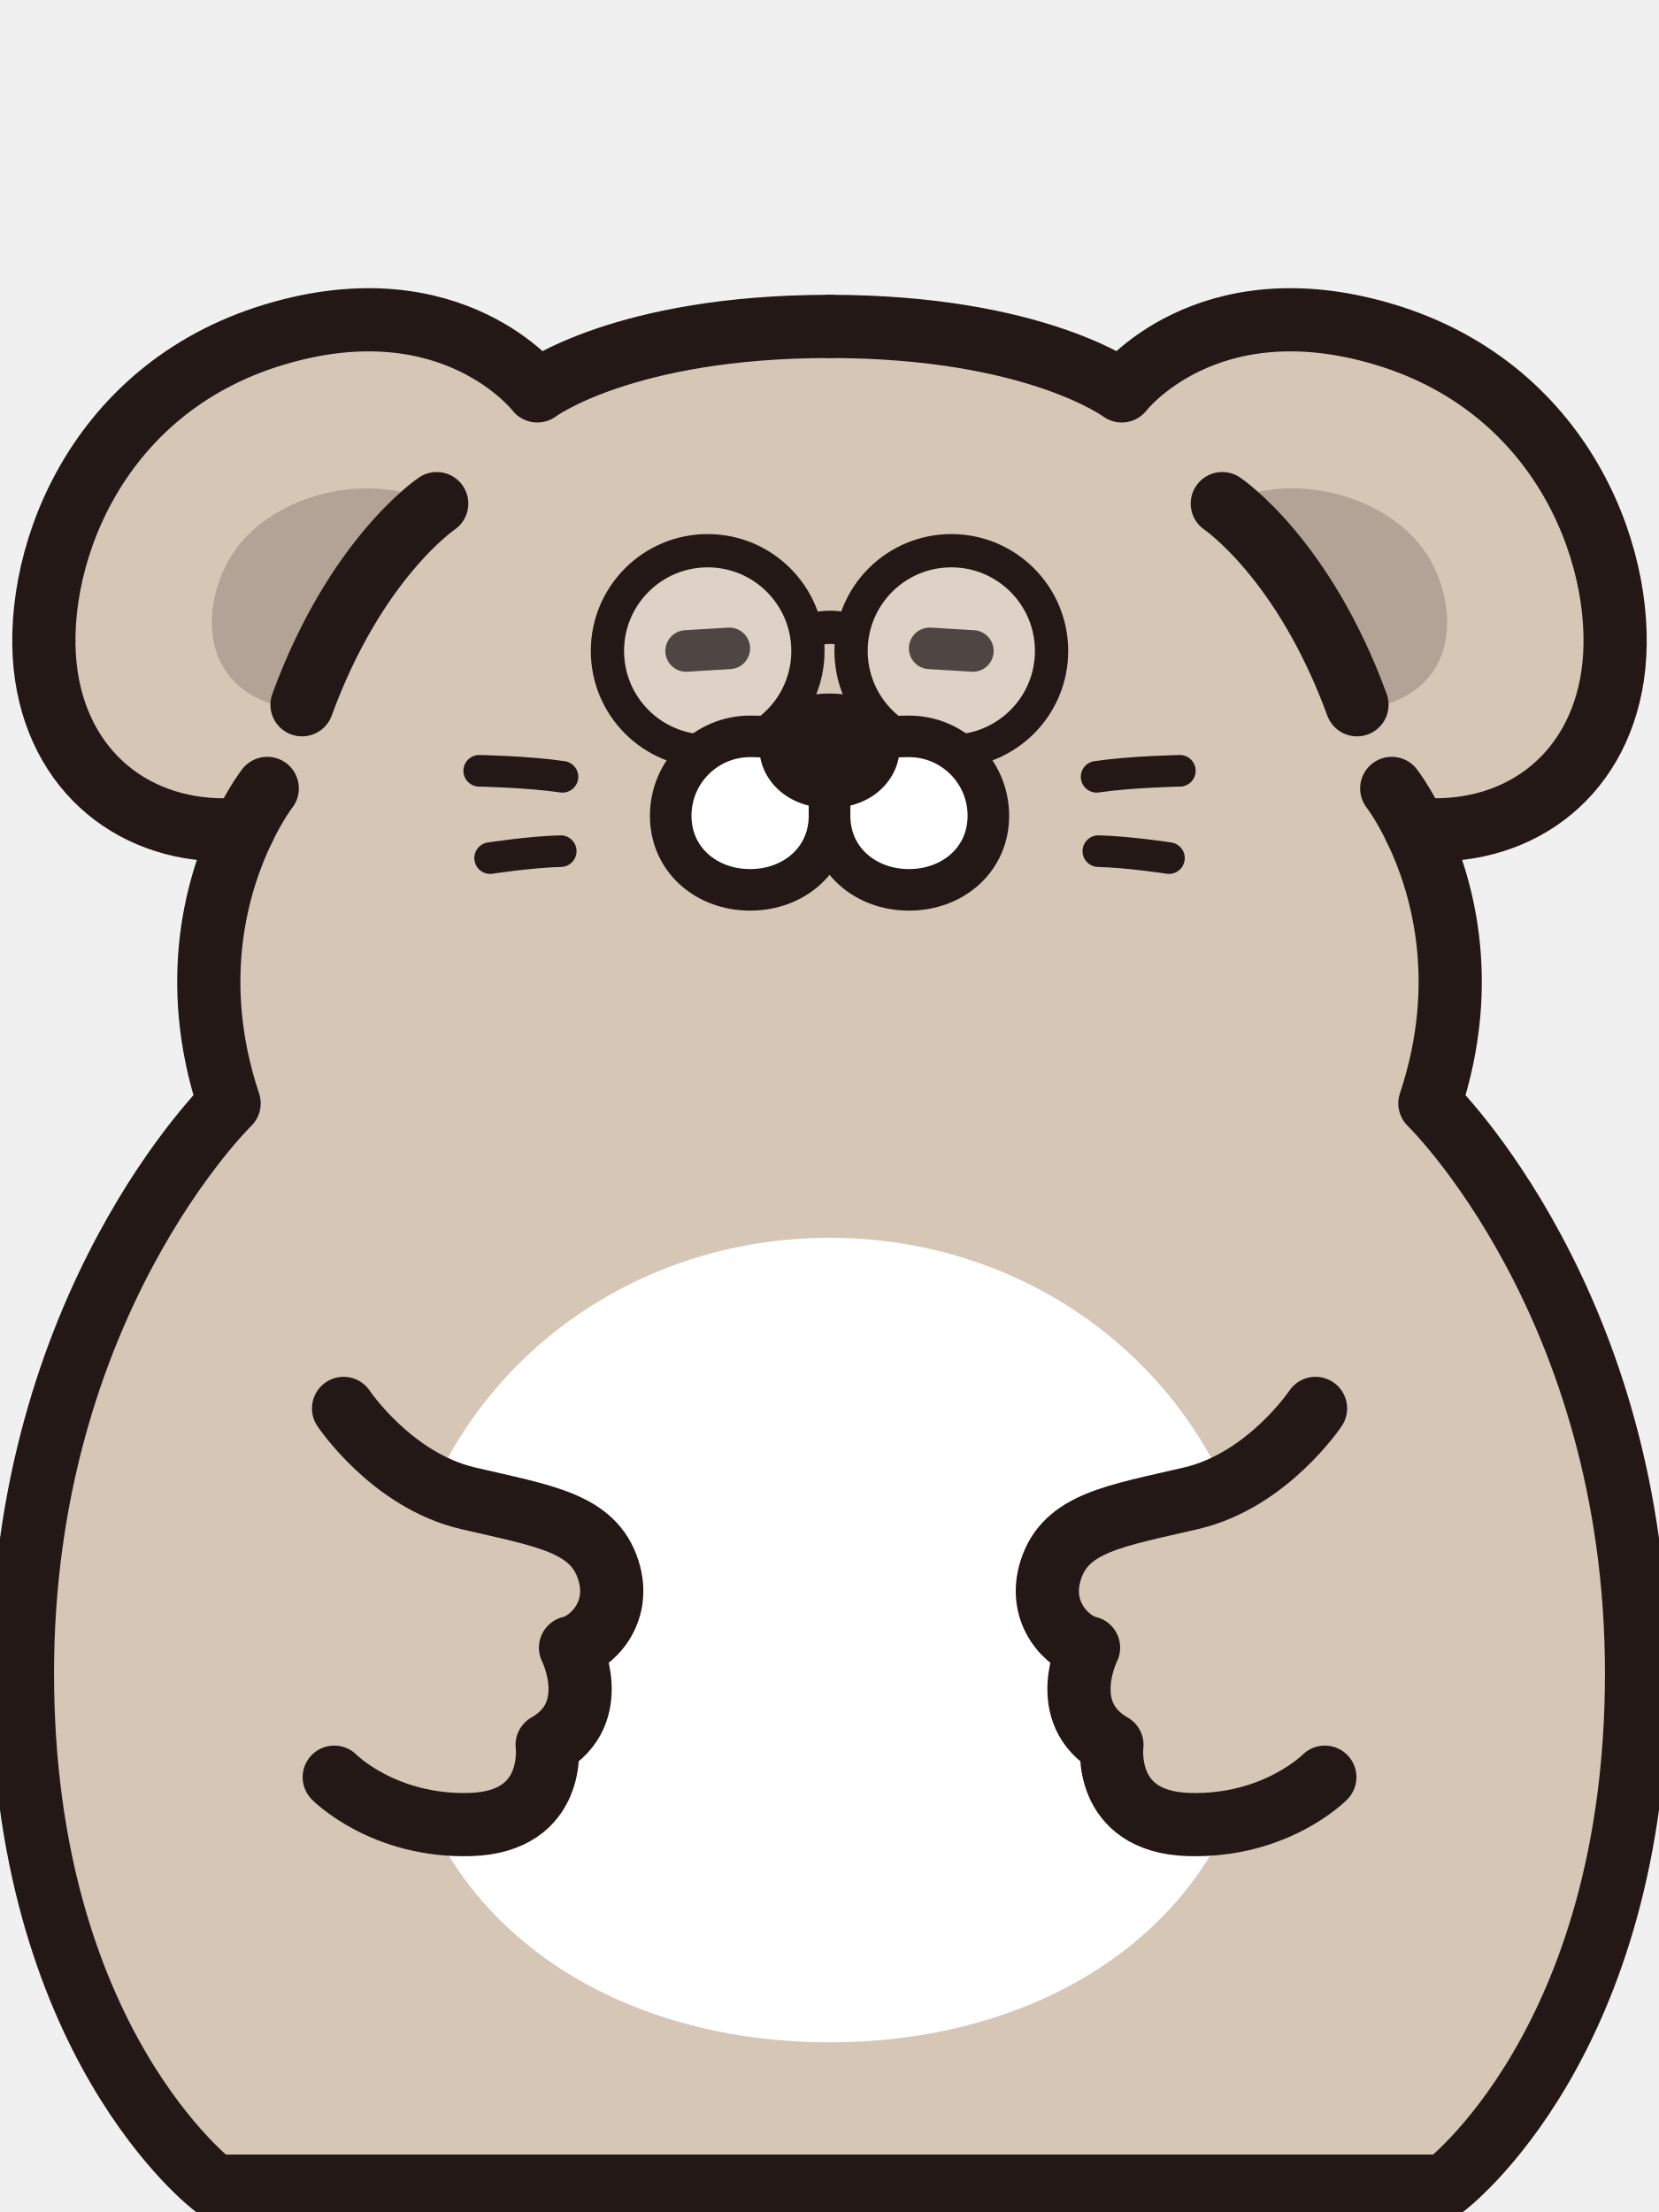
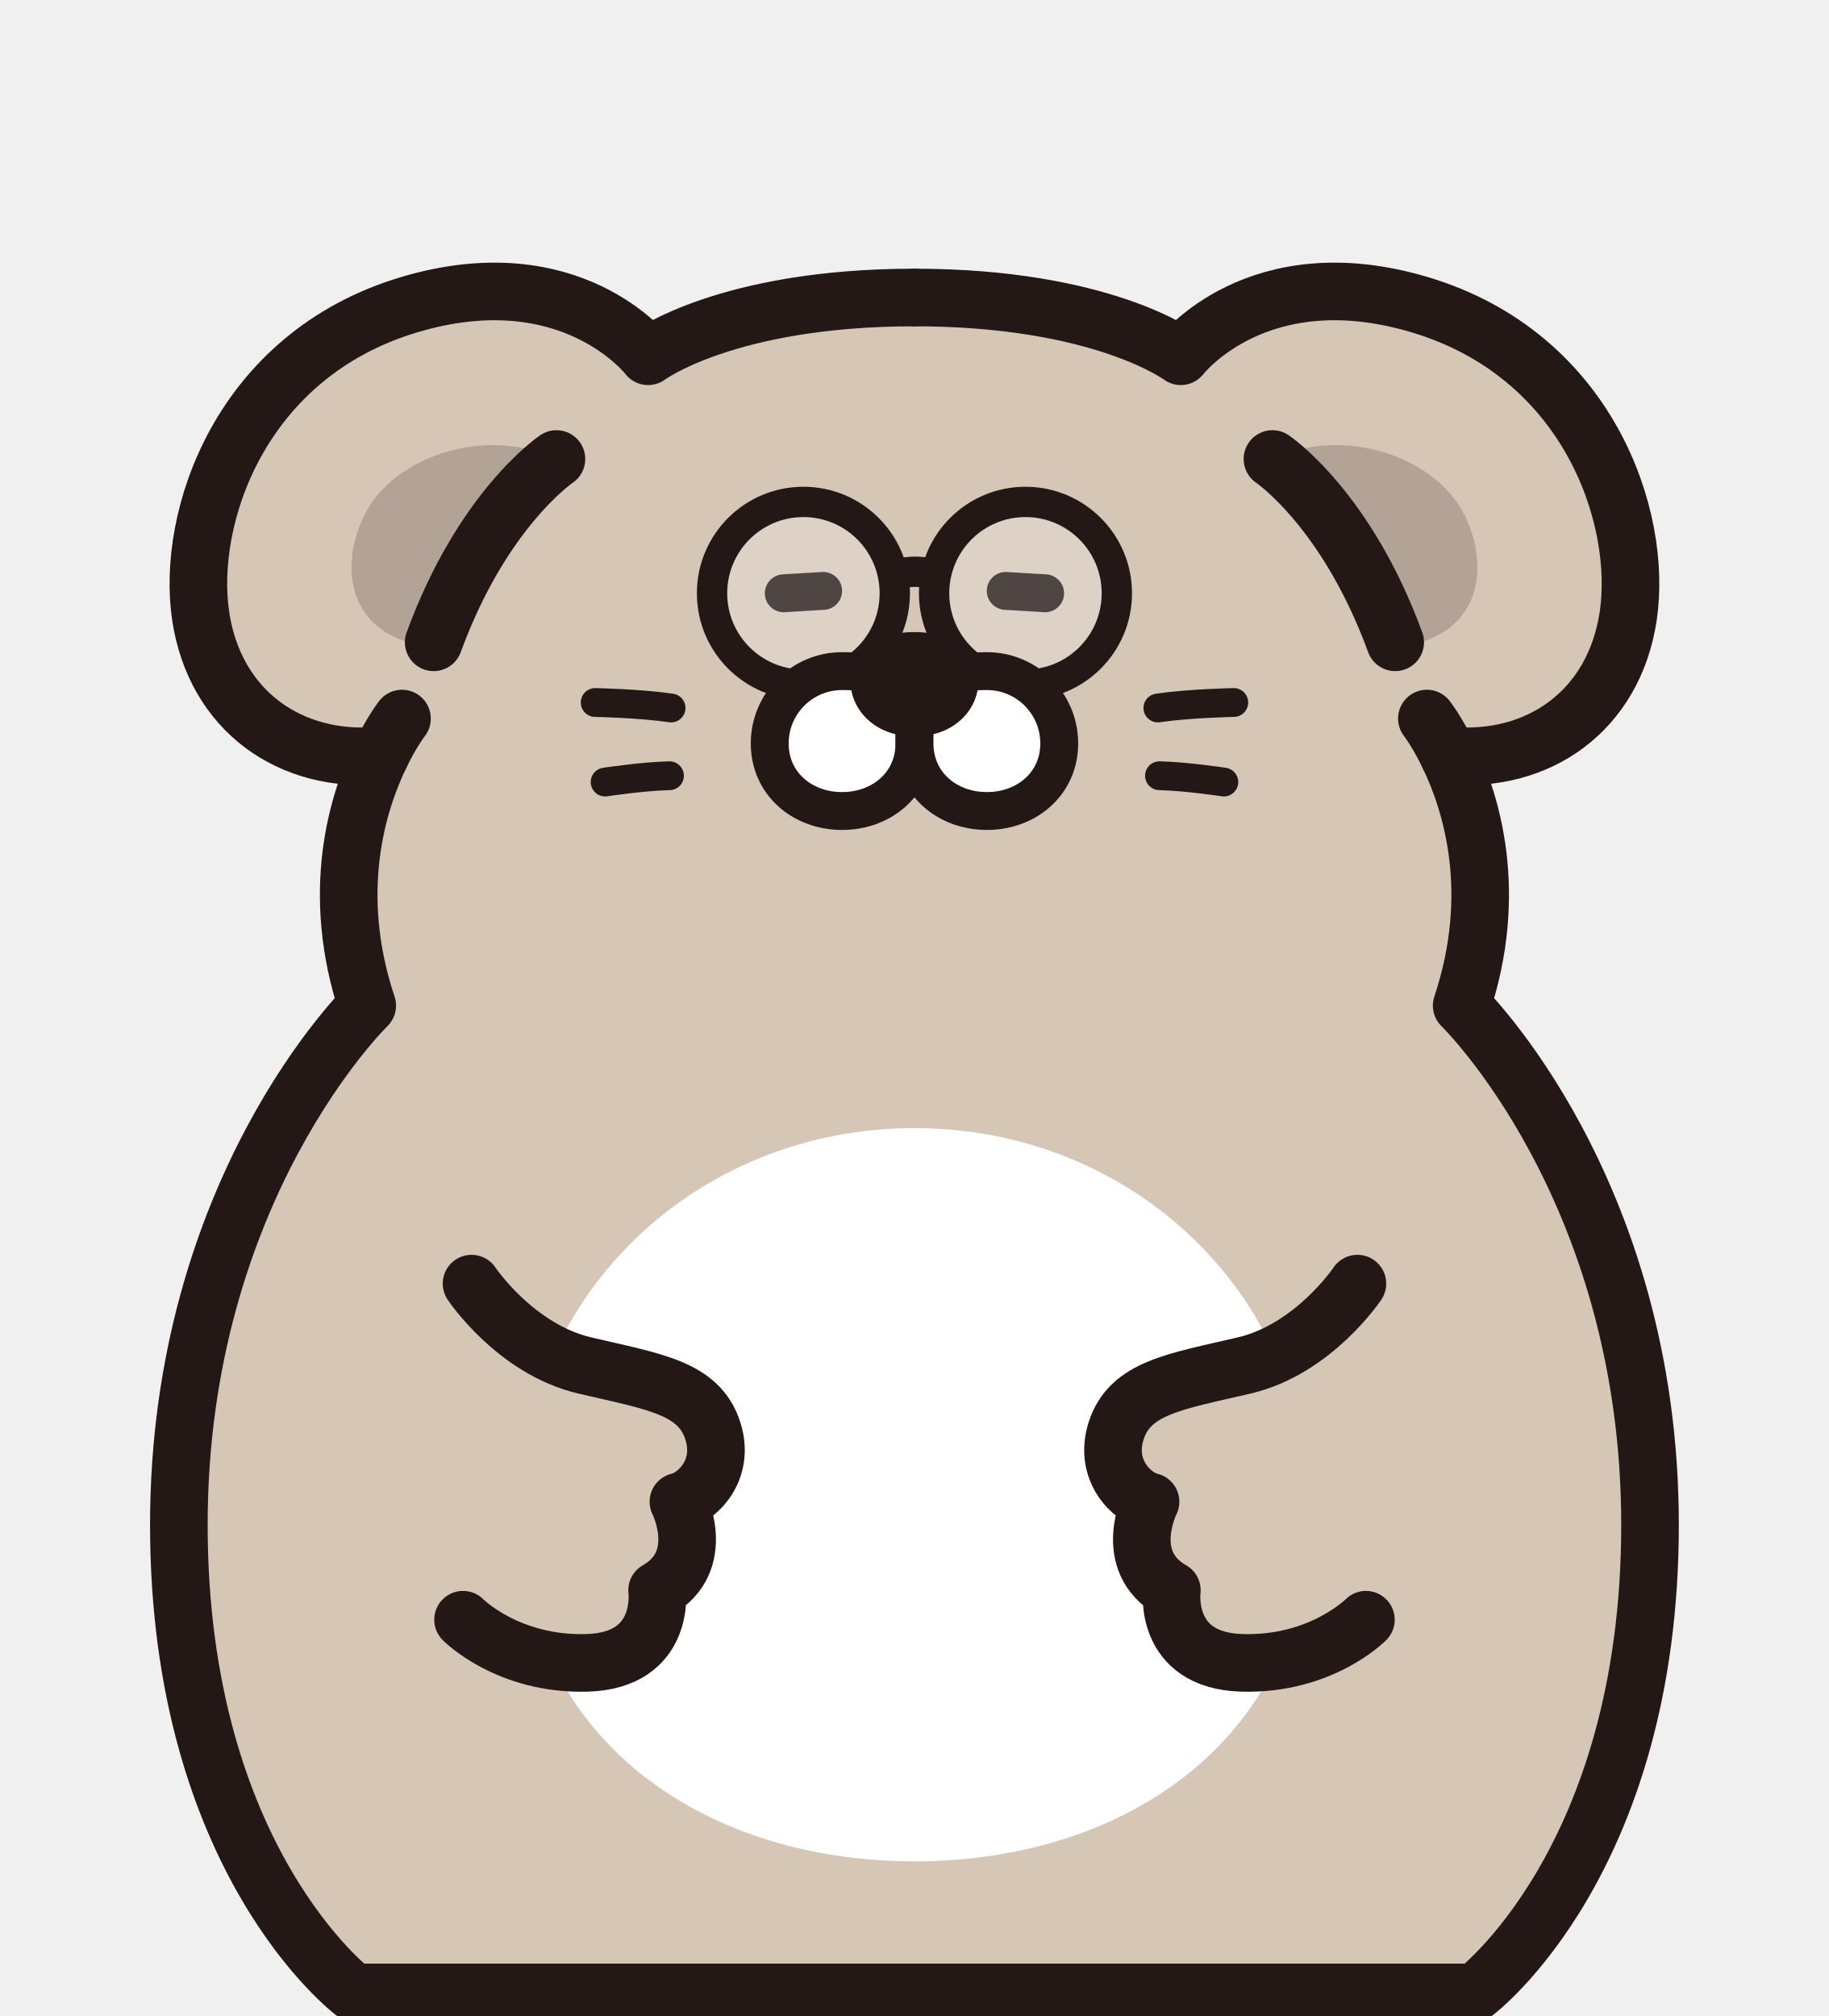
- <svg xmlns="http://www.w3.org/2000/svg" width="210" height="280" viewBox="0 0 210 280" fill="none">
-   <g clip-path="url(#clip0_1_302)">
-     <path d="M30.82 104.92C18.39 106.06 7.85 98.76 5.87 85.55C3.83 71.9 11.35 49.36 34.76 42.33C57.34 35.56 68.01 49.47 68.01 49.47C68.01 49.47 78.91 41.31 105 41.31C131.09 41.31 141.99 49.47 141.99 49.47C141.99 49.47 152.66 35.55 175.24 42.33C198.65 49.36 206.17 71.9 204.13 85.55C202.15 98.76 191.61 106.06 179.18 104.92C182.36 111.5 186.24 123.96 181 139.67C181 139.67 207.16 165.05 207.16 211.78C207.16 258.51 182.87 276.73 182.87 276.73H27.13C27.13 276.73 2.84 258.51 2.84 211.78C2.84 165.05 29 139.67 29 139.67C23.76 123.96 27.64 111.5 30.82 104.92Z" fill="#D6C6B6" />
-     <path d="M105 41.32C78.91 41.32 68.01 49.48 68.01 49.48C68.01 49.48 57.34 35.56 34.76 42.34C11.35 49.37 3.83 71.91 5.87 85.56C7.85 98.77 18.39 106.07 30.82 104.93" stroke="#231815" stroke-width="8" stroke-linecap="round" stroke-linejoin="round" />
-     <path d="M55.28 63.75C55.28 63.75 52.67 65.5 49.21 69.62C45.81 73.66 41.59 80.01 38.23 89.21" stroke="#231815" stroke-width="8" stroke-linecap="round" stroke-linejoin="round" />
-     <path opacity="0.2" d="M54.11 63.25C45.25 59.7 34.2 63.06 29.53 69.96C25.61 75.76 24.43 87.33 36.57 89.68L54.11 63.25Z" fill="#231815" />
-     <path d="M154.72 63.75C154.72 63.75 157.33 65.5 160.79 69.62C164.19 73.66 168.41 80.01 171.77 89.21" stroke="#231815" stroke-width="8" stroke-linecap="round" stroke-linejoin="round" />
-     <path opacity="0.2" d="M155.89 63.25C164.75 59.7 175.8 63.06 180.47 69.96C184.39 75.76 185.57 87.33 173.43 89.68L155.89 63.25Z" fill="#231815" />
-     <path d="M33.83 99.8C33.83 99.8 32.41 101.62 30.82 104.92C27.64 111.5 23.76 123.96 29 139.67C29 139.67 2.84 165.05 2.84 211.78C2.84 258.51 27.13 276.73 27.13 276.73H182.87C182.87 276.73 207.16 258.51 207.16 211.78C207.16 165.05 181 139.67 181 139.67C186.24 123.96 182.36 111.5 179.18 104.92C177.59 101.62 176.17 99.8 176.17 99.8" stroke="#231815" stroke-width="8" stroke-linecap="round" stroke-linejoin="round" />
-     <path d="M105 41.32C131.09 41.32 141.99 49.48 141.99 49.48C141.99 49.48 152.66 35.56 175.24 42.34C198.65 49.37 206.17 71.91 204.13 85.56C202.15 98.77 191.61 106.07 179.18 104.93" stroke="#231815" stroke-width="8" stroke-linecap="round" stroke-linejoin="round" />
-     <path d="M86.85 82.4L92.32 82.07" stroke="#231815" stroke-width="5.26" stroke-linecap="round" stroke-linejoin="round" />
-     <path d="M123.15 82.4L117.68 82.07" stroke="#231815" stroke-width="5.26" stroke-linecap="round" stroke-linejoin="round" />
-     <path d="M60.66 97.57C60.66 97.57 66.77 97.68 71.2 98.33" stroke="#231815" stroke-width="4" stroke-linecap="round" stroke-linejoin="round" />
-     <path d="M62.04 108.62C62.04 108.62 67.18 107.83 70.98 107.74" stroke="#231815" stroke-width="4" stroke-linecap="round" stroke-linejoin="round" />
-     <path d="M149.35 97.57C149.35 97.57 143.24 97.68 138.81 98.33" stroke="#231815" stroke-width="4" stroke-linecap="round" stroke-linejoin="round" />
-     <path d="M147.97 108.62C147.97 108.62 142.83 107.83 139.03 107.74" stroke="#231815" stroke-width="4" stroke-linecap="round" stroke-linejoin="round" />
-     <path d="M159.84 210.21C159.84 240.5 135.29 258.52 105 258.52C74.71 258.52 50.16 240.5 50.16 210.21C50.16 179.92 74.71 156.68 105 156.68C135.29 156.68 159.84 179.93 159.84 210.21Z" fill="white" />
-     <path d="M43.49 178.28C43.49 178.28 49.56 187.39 59.22 189.65C68.88 191.91 75.11 192.74 77.01 198.76C78.76 204.29 74.71 208.03 72.22 208.57C72.22 208.57 76.39 216.82 69.26 220.87C69.26 220.87 70.54 230.61 59.57 230.95C48.53 231.29 42.31 224.96 42.31 224.96" fill="#D6C6B6" />
-     <path d="M43.49 178.28C43.49 178.28 49.56 187.39 59.22 189.65C68.88 191.91 75.11 192.74 77.01 198.76C78.76 204.29 74.71 208.03 72.22 208.57C72.22 208.57 76.39 216.82 69.26 220.87C69.26 220.87 70.54 230.61 59.57 230.95C48.53 231.29 42.31 224.96 42.31 224.96" stroke="#231815" stroke-width="8" stroke-linecap="round" stroke-linejoin="round" />
-     <path d="M166.52 178.28C166.52 178.28 160.45 187.39 150.79 189.65C141.13 191.91 134.9 192.74 133 198.76C131.25 204.29 135.3 208.03 137.79 208.57C137.79 208.57 133.62 216.82 140.75 220.87C140.75 220.87 139.47 230.61 150.44 230.95C161.48 231.29 167.7 224.96 167.7 224.96" fill="#D6C6B6" />
-     <path d="M166.52 178.28C166.52 178.28 160.45 187.39 150.79 189.65C141.13 191.91 134.9 192.74 133 198.76C131.25 204.29 135.3 208.03 137.79 208.57C137.79 208.57 133.62 216.82 140.75 220.87C140.75 220.87 139.47 230.61 150.44 230.95C161.48 231.29 167.7 224.96 167.7 224.96" stroke="#231815" stroke-width="8" stroke-linecap="round" stroke-linejoin="round" />
+ <svg xmlns="http://www.w3.org/2000/svg" width="254" height="280" viewBox="0 0 254 280" fill="none">
+   <g clip-path="url(#clip0_7_8)">
+     <path d="M52.82 104.92C40.39 106.06 29.85 98.76 27.87 85.55C25.83 71.9 33.35 49.36 56.76 42.33C79.34 35.56 90.01 49.47 90.01 49.47C90.01 49.47 100.91 41.31 127 41.31C153.09 41.31 163.99 49.47 163.99 49.47C163.99 49.47 174.66 35.55 197.24 42.33C220.65 49.36 228.17 71.9 226.13 85.55C224.15 98.76 213.61 106.06 201.18 104.92C204.36 111.5 208.24 123.96 203 139.67C203 139.67 229.16 165.05 229.16 211.78C229.16 258.51 204.87 276.73 204.87 276.73H49.13C49.13 276.73 24.84 258.51 24.84 211.78C24.84 165.05 51 139.67 51 139.67C45.76 123.96 49.64 111.5 52.82 104.92Z" fill="#D6C6B6" />
+     <path d="M127 41.32C100.91 41.32 90.01 49.48 90.01 49.48C90.01 49.48 79.34 35.56 56.76 42.34C33.35 49.37 25.83 71.91 27.87 85.56C29.85 98.77 40.39 106.07 52.82 104.93" stroke="#231815" stroke-width="8" stroke-linecap="round" stroke-linejoin="round" />
+     <path d="M77.28 63.75C77.28 63.75 74.67 65.5 71.21 69.62C67.81 73.66 63.59 80.01 60.23 89.21" stroke="#231815" stroke-width="8" stroke-linecap="round" stroke-linejoin="round" />
+     <path opacity="0.2" d="M76.11 63.25C67.25 59.7 56.2 63.06 51.53 69.96C47.61 75.76 46.43 87.33 58.57 89.68L76.11 63.25Z" fill="#231815" />
+     <path d="M176.72 63.75C176.72 63.75 179.33 65.5 182.79 69.62C186.19 73.66 190.41 80.01 193.77 89.21" stroke="#231815" stroke-width="8" stroke-linecap="round" stroke-linejoin="round" />
+     <path opacity="0.2" d="M177.89 63.25C186.75 59.7 197.8 63.06 202.47 69.96C206.39 75.76 207.57 87.33 195.43 89.68L177.89 63.25Z" fill="#231815" />
+     <path d="M55.83 99.8C55.83 99.8 54.41 101.62 52.82 104.92C49.64 111.5 45.76 123.96 51 139.67C51 139.67 24.84 165.05 24.84 211.78C24.84 258.51 49.13 276.73 49.13 276.73H204.87C204.87 276.73 229.16 258.51 229.16 211.78C229.16 165.05 203 139.67 203 139.67C208.24 123.96 204.36 111.5 201.18 104.92C199.59 101.62 198.17 99.8 198.17 99.8" stroke="#231815" stroke-width="8" stroke-linecap="round" stroke-linejoin="round" />
+     <path d="M127 41.32C153.09 41.32 163.99 49.48 163.99 49.48C163.99 49.48 174.66 35.56 197.24 42.34C220.65 49.37 228.17 71.91 226.13 85.56C224.15 98.77 213.61 106.07 201.18 104.93" stroke="#231815" stroke-width="8" stroke-linecap="round" stroke-linejoin="round" />
+     <path d="M108.85 82.4L114.32 82.07" stroke="#231815" stroke-width="5.26" stroke-linecap="round" stroke-linejoin="round" />
+     <path d="M145.15 82.4L139.68 82.07" stroke="#231815" stroke-width="5.26" stroke-linecap="round" stroke-linejoin="round" />
+     <path d="M82.66 97.57C82.66 97.57 88.77 97.68 93.2 98.33" stroke="#231815" stroke-width="4" stroke-linecap="round" stroke-linejoin="round" />
+     <path d="M84.04 108.62C84.04 108.62 89.18 107.83 92.98 107.74" stroke="#231815" stroke-width="4" stroke-linecap="round" stroke-linejoin="round" />
+     <path d="M171.35 97.57C171.35 97.57 165.24 97.68 160.81 98.33" stroke="#231815" stroke-width="4" stroke-linecap="round" stroke-linejoin="round" />
+     <path d="M169.97 108.62C169.97 108.62 164.83 107.83 161.03 107.74" stroke="#231815" stroke-width="4" stroke-linecap="round" stroke-linejoin="round" />
+     <path d="M181.84 210.21C181.84 240.5 157.29 258.52 127 258.52C96.71 258.52 72.16 240.5 72.16 210.21C72.16 179.92 96.71 156.68 127 156.68C157.29 156.68 181.84 179.93 181.84 210.21Z" fill="white" />
+     <path d="M65.49 178.28C65.49 178.28 71.56 187.39 81.22 189.65C90.88 191.91 97.11 192.74 99.01 198.76C100.76 204.29 96.71 208.03 94.22 208.57C94.22 208.57 98.39 216.82 91.26 220.87C91.26 220.87 92.54 230.61 81.57 230.95C70.53 231.29 64.31 224.96 64.31 224.96" fill="#D6C6B6" />
+     <path d="M65.49 178.28C65.49 178.28 71.56 187.39 81.22 189.65C90.88 191.91 97.11 192.74 99.01 198.76C100.76 204.29 96.71 208.03 94.22 208.57C94.22 208.57 98.39 216.82 91.26 220.87C91.26 220.87 92.54 230.61 81.57 230.95C70.53 231.29 64.31 224.96 64.31 224.96" stroke="#231815" stroke-width="8" stroke-linecap="round" stroke-linejoin="round" />
+     <path d="M188.52 178.28C188.52 178.28 182.45 187.39 172.79 189.65C163.13 191.91 156.9 192.74 155 198.76C153.25 204.29 157.3 208.03 159.79 208.57C159.79 208.57 155.62 216.82 162.75 220.87C162.75 220.87 161.47 230.61 172.44 230.95C183.48 231.29 189.7 224.96 189.7 224.96" fill="#D6C6B6" />
+     <path d="M188.52 178.28C188.52 178.28 182.45 187.39 172.79 189.65C163.13 191.91 156.9 192.74 155 198.76C153.25 204.29 157.3 208.03 159.79 208.57C159.79 208.57 155.62 216.82 162.75 220.87C162.75 220.87 161.47 230.61 172.44 230.95C183.48 231.29 189.7 224.96 189.7 224.96" stroke="#231815" stroke-width="8" stroke-linecap="round" stroke-linejoin="round" />
    <g opacity="0.2">
-       <path d="M89.58 95.09C96.588 95.09 102.27 89.408 102.27 82.4C102.27 75.391 96.588 69.71 89.58 69.71C82.571 69.71 76.89 75.391 76.89 82.4C76.89 89.408 82.571 95.09 89.58 95.09Z" fill="white" />
-       <path d="M120.42 95.09C127.428 95.09 133.11 89.408 133.11 82.4C133.11 75.391 127.428 69.71 120.42 69.71C113.411 69.71 107.73 75.391 107.73 82.4C107.73 89.408 113.411 95.09 120.42 95.09Z" fill="white" />
+       <path d="M111.58 95.09C118.588 95.09 124.27 89.408 124.27 82.4C124.27 75.391 118.588 69.71 111.58 69.71C104.571 69.71 98.89 75.391 98.89 82.4C98.89 89.408 104.571 95.09 111.58 95.09Z" fill="white" />
+       <path d="M142.42 95.09C149.428 95.09 155.11 89.408 155.11 82.4C155.11 75.391 149.428 69.71 142.42 69.71C135.411 69.71 129.73 75.391 129.73 82.4C129.73 89.408 135.411 95.09 142.42 95.09Z" fill="white" />
    </g>
-     <path d="M89.58 95.09C96.588 95.09 102.27 89.408 102.27 82.4C102.27 75.391 96.588 69.71 89.58 69.71C82.571 69.71 76.89 75.391 76.89 82.4C76.89 89.408 82.571 95.09 89.58 95.09Z" stroke="#231815" stroke-width="4.21" stroke-linecap="round" stroke-linejoin="round" />
-     <path d="M120.42 95.09C127.428 95.09 133.11 89.408 133.11 82.4C133.11 75.391 127.428 69.71 120.42 69.71C113.411 69.71 107.73 75.391 107.73 82.4C107.73 89.408 113.411 95.09 120.42 95.09Z" stroke="#231815" stroke-width="4.21" stroke-linecap="round" stroke-linejoin="round" />
-     <path d="M102.14 79.92C102.14 79.92 105 78.77 107.86 79.92" stroke="#231815" stroke-width="4.21" stroke-linecap="round" stroke-linejoin="round" />
-     <path d="M105 103.26C105 108.81 100.5 112.64 94.95 112.64C89.4 112.64 84.9 108.81 84.9 103.26C84.9 97.71 89.4 93.21 94.95 93.21C105.26 93.21 105 97.71 105 103.26Z" fill="white" stroke="#231815" stroke-width="5.26" stroke-linecap="round" stroke-linejoin="round" />
-     <path d="M125.11 103.26C125.11 108.81 120.61 112.64 115.06 112.64C109.51 112.64 105.01 108.81 105.01 103.26C105.01 97.71 105.01 93.21 115.06 93.21C120.61 93.21 125.11 97.71 125.11 103.26Z" fill="white" stroke="#231815" stroke-width="5.26" stroke-linecap="round" stroke-linejoin="round" />
-     <path d="M113.88 94.64C113.88 98.42 110.65 102.28 105 102.28C99.35 102.28 96.12 98.42 96.12 94.64C96.12 90.86 99.35 87.79 105 87.79C110.65 87.79 113.88 90.85 113.88 94.64Z" fill="#231815" />
+     <path d="M111.58 95.09C118.588 95.09 124.27 89.408 124.27 82.4C124.27 75.391 118.588 69.71 111.58 69.71C104.571 69.71 98.89 75.391 98.89 82.4C98.89 89.408 104.571 95.09 111.58 95.09Z" stroke="#231815" stroke-width="4.21" stroke-linecap="round" stroke-linejoin="round" />
+     <path d="M142.42 95.09C149.428 95.09 155.11 89.408 155.11 82.4C155.11 75.391 149.428 69.71 142.42 69.71C135.411 69.71 129.73 75.391 129.73 82.4C129.73 89.408 135.411 95.09 142.42 95.09Z" stroke="#231815" stroke-width="4.21" stroke-linecap="round" stroke-linejoin="round" />
+     <path d="M124.14 79.92C124.14 79.92 127 78.77 129.86 79.92" stroke="#231815" stroke-width="4.21" stroke-linecap="round" stroke-linejoin="round" />
+     <path d="M127 103.26C127 108.81 122.5 112.64 116.95 112.64C111.4 112.64 106.9 108.81 106.9 103.26C106.9 97.71 111.4 93.21 116.95 93.21C127.26 93.21 127 97.71 127 103.26Z" fill="white" stroke="#231815" stroke-width="5.26" stroke-linecap="round" stroke-linejoin="round" />
+     <path d="M147.11 103.26C147.11 108.81 142.61 112.64 137.06 112.64C131.51 112.64 127.01 108.81 127.01 103.26C127.01 97.71 127.01 93.21 137.06 93.21C142.61 93.21 147.11 97.71 147.11 103.26Z" fill="white" stroke="#231815" stroke-width="5.26" stroke-linecap="round" stroke-linejoin="round" />
+     <path d="M135.88 94.64C135.88 98.42 132.65 102.28 127 102.28C121.35 102.28 118.12 98.42 118.12 94.64C118.12 90.86 121.35 87.79 127 87.79C132.65 87.79 135.88 90.85 135.88 94.64Z" fill="#231815" />
  </g>
  <defs>
-     <clipPath id="clip0_1_302">
-       <rect width="210" height="280" fill="white" />
+     <clipPath id="clip0_7_8">
+       <rect width="254" height="280" fill="white" />
    </clipPath>
  </defs>
</svg>
